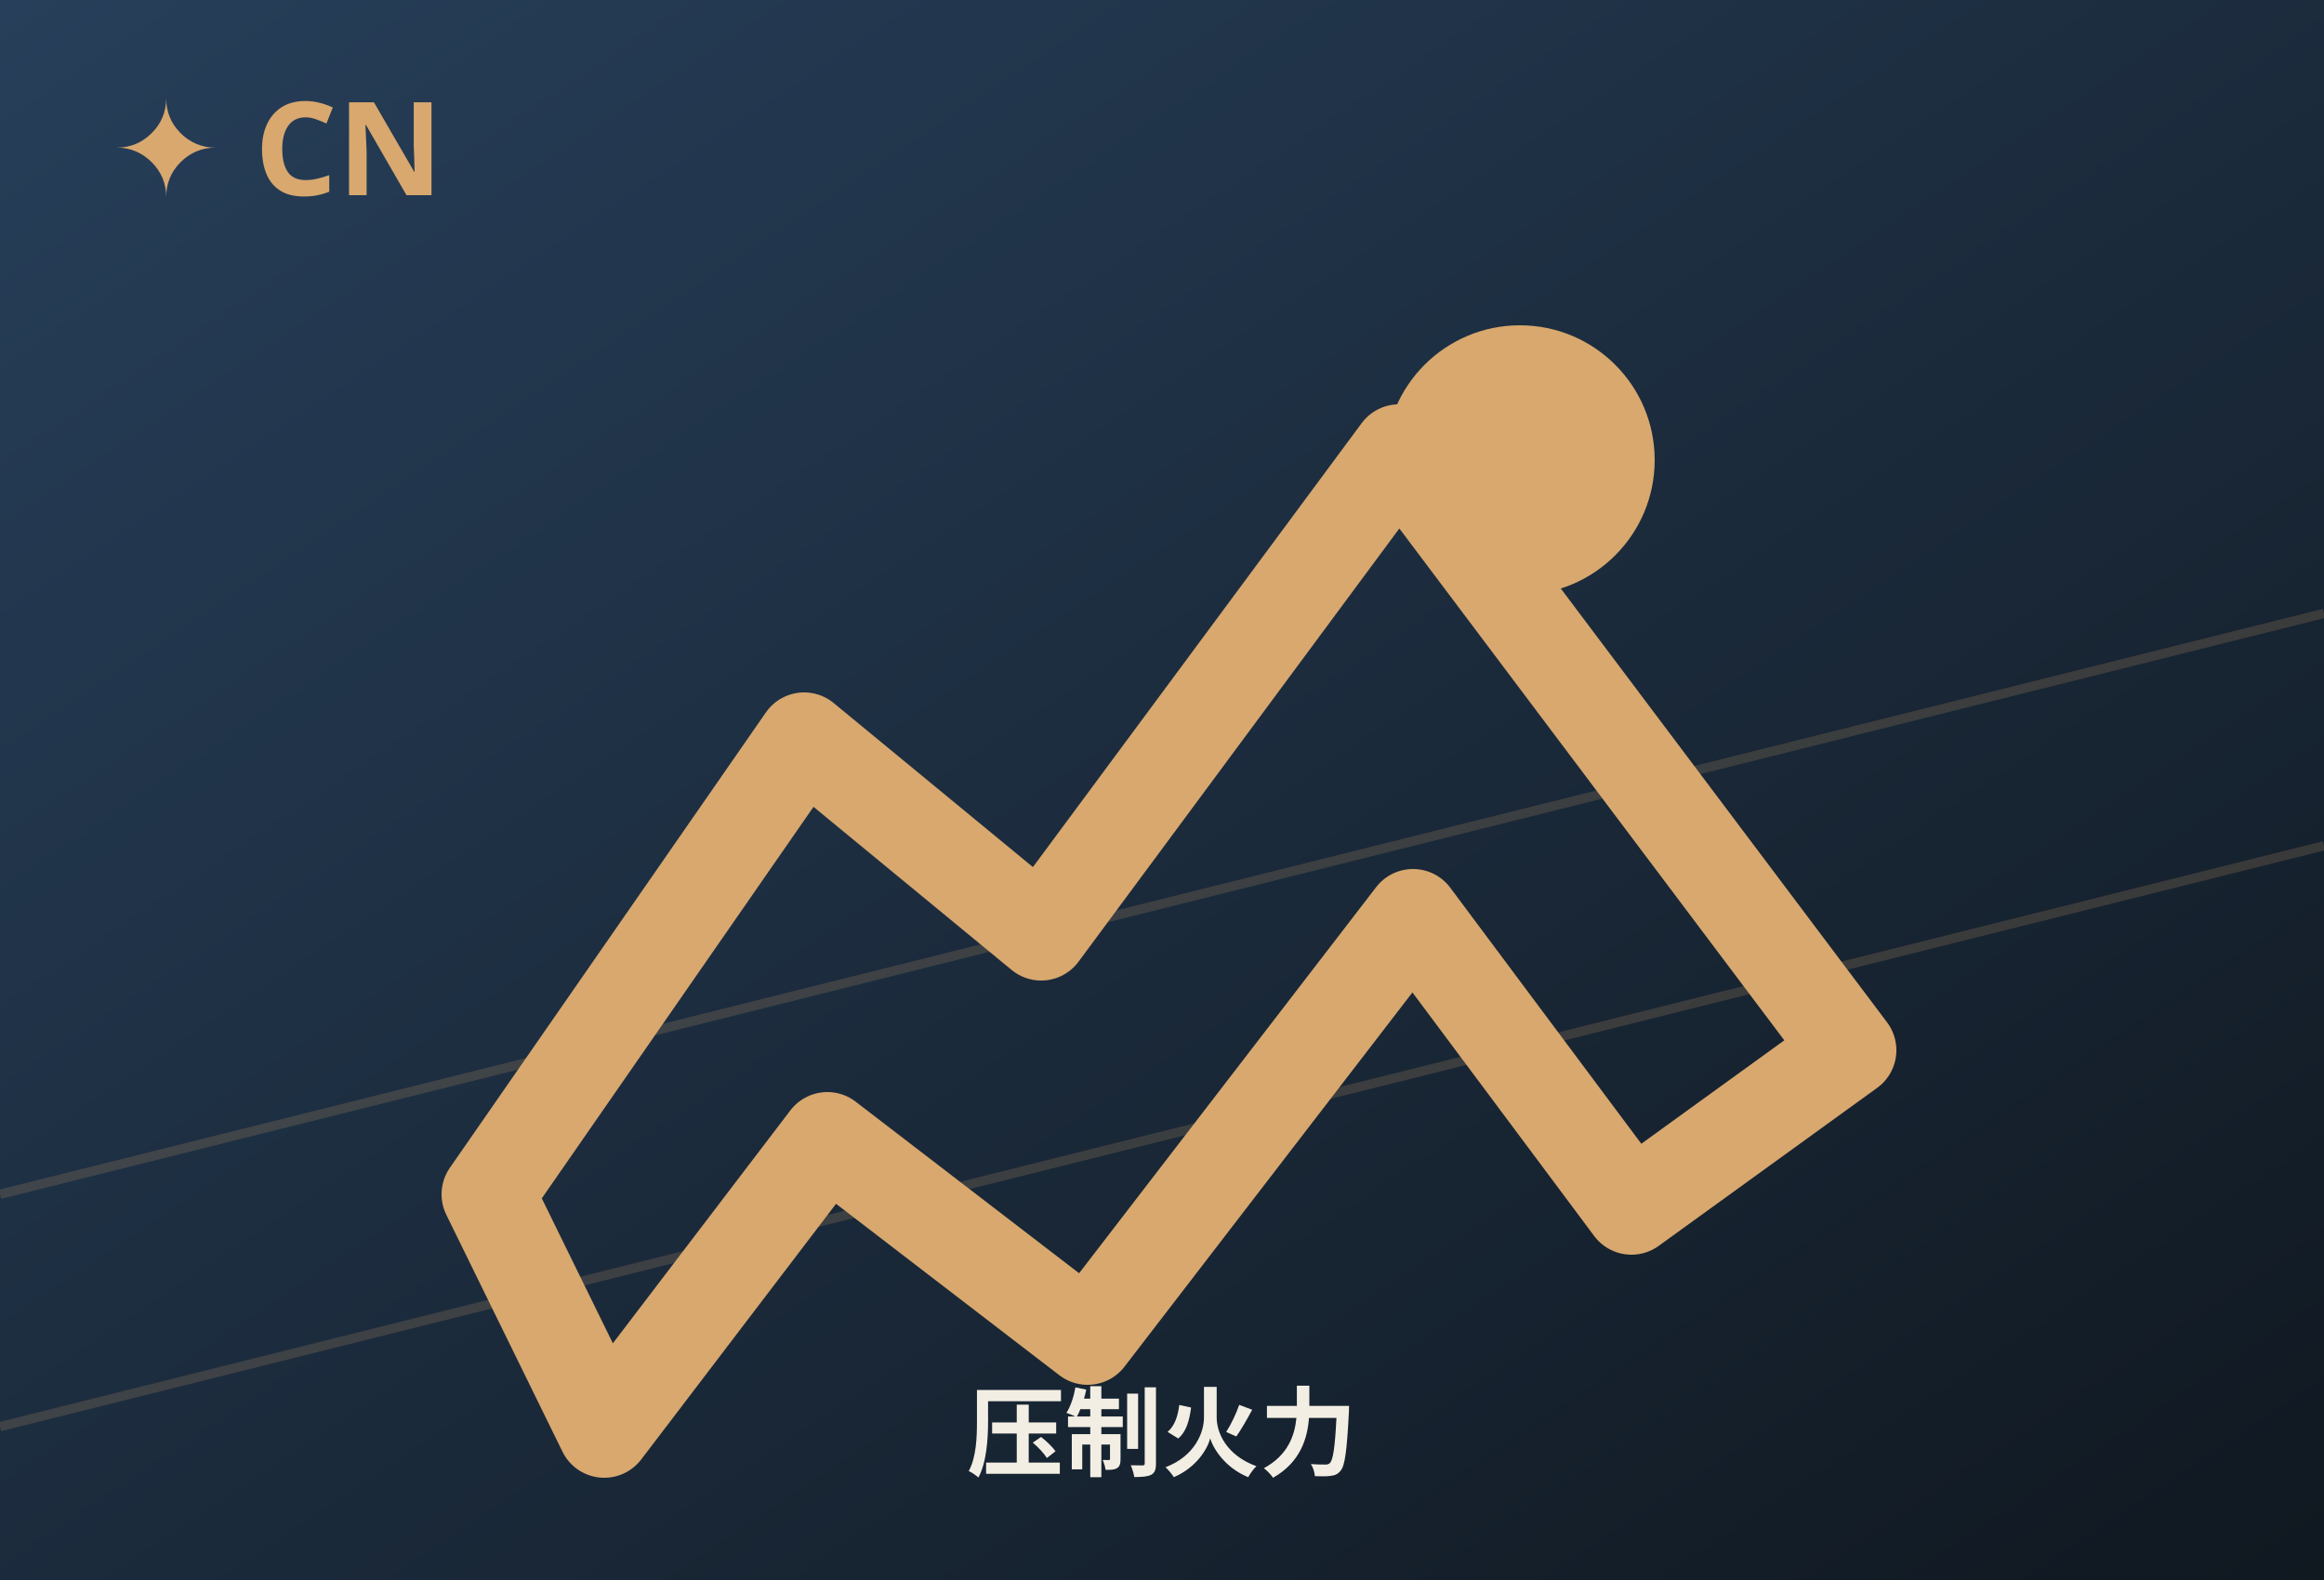
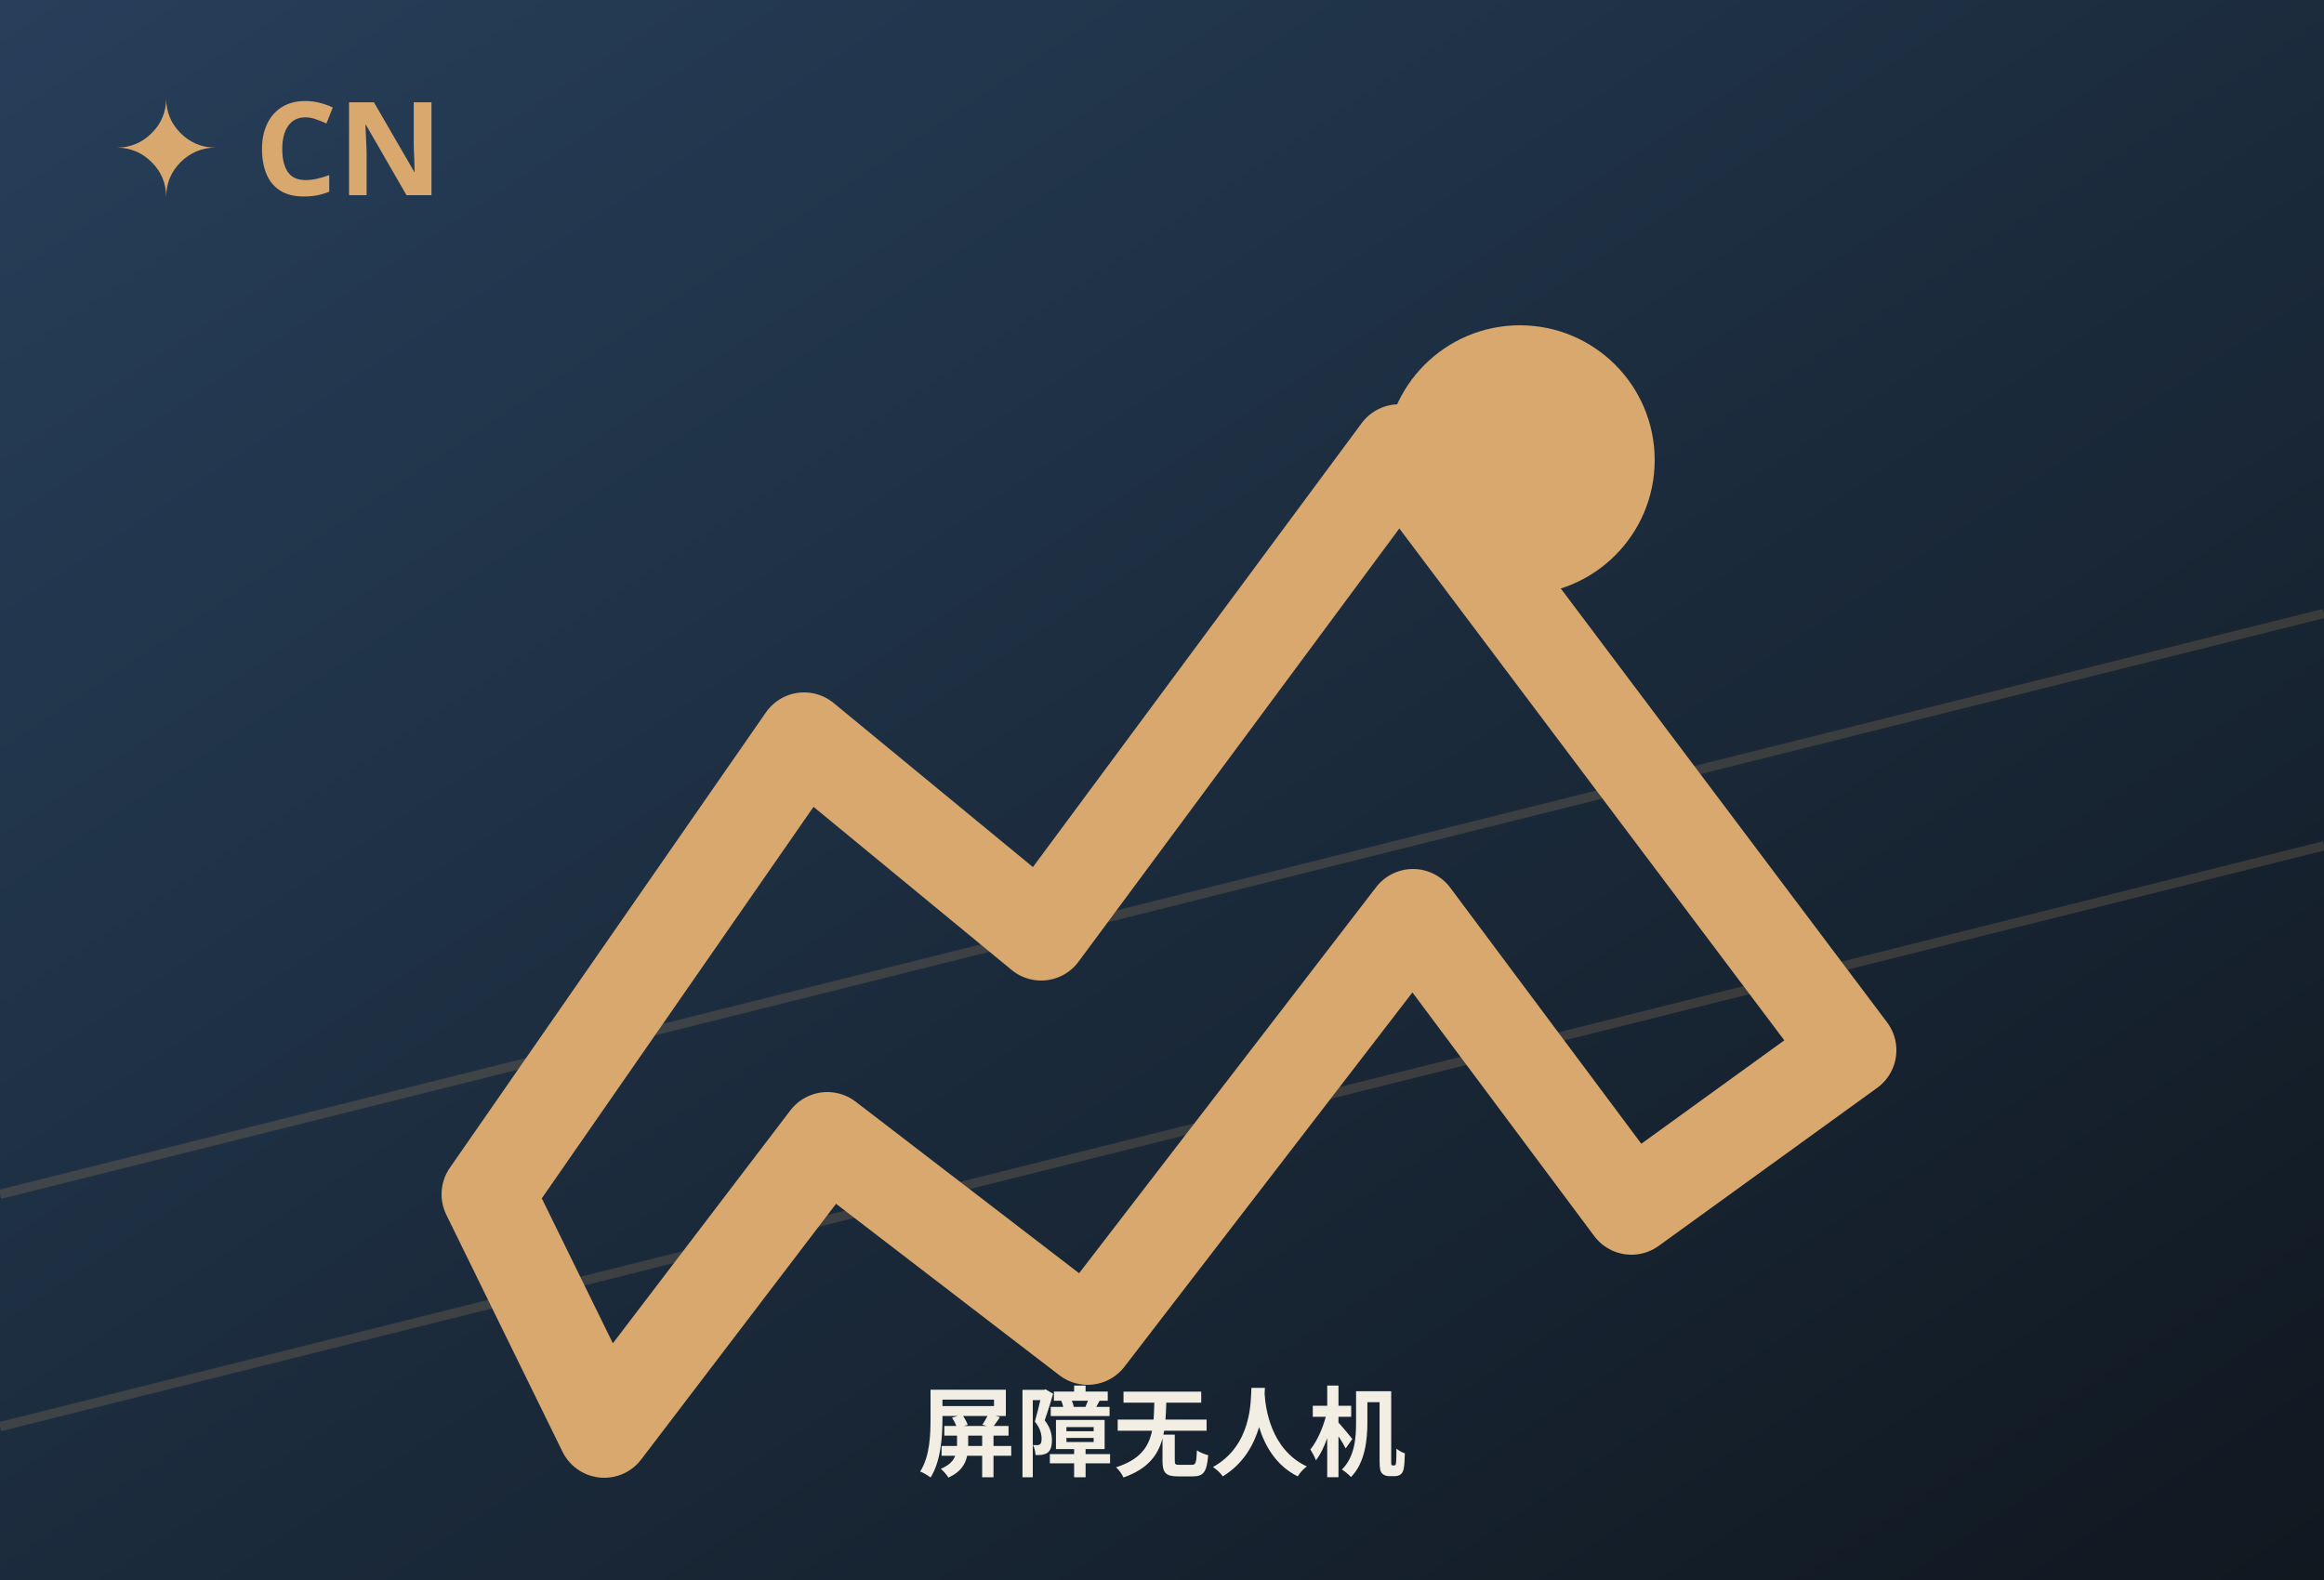
<svg xmlns="http://www.w3.org/2000/svg" viewBox="0 0 500 340">
  <defs>
    <linearGradient id="b" x2="1" y2="1">
      <stop stop-color="#273f5a" />
      <stop offset="1" stop-color="#101820" />
    </linearGradient>
  </defs>
  <rect width="500" height="340" fill="url(#b)" />
  <path d="M0 257L500 132M0 307L500 182" stroke="#d8a86e" stroke-opacity=".18" stroke-width="2" />
  <path d="M105 257l68-98 51 42 77-104 97 129-47 34-47-63-70 91-56-43-48 63z" fill="none" stroke="#d8a86e" stroke-width="20" stroke-linejoin="round" />
  <circle cx="327" cy="99" r="29" fill="#d8a86e" />
  <text x="24" y="42" fill="#d8a86e" font-family="sans-serif" font-size="28" font-weight="700">✦ CN</text>
-   <text x="250" y="316" text-anchor="middle" fill="#f3eee3" font-family="sans-serif" font-size="21" font-weight="700">压制火力</text>
+   <text x="250" y="316" text-anchor="middle" fill="#f3eee3" font-family="sans-serif" font-size="21" font-weight="700">屏障无人机</text>
</svg>
